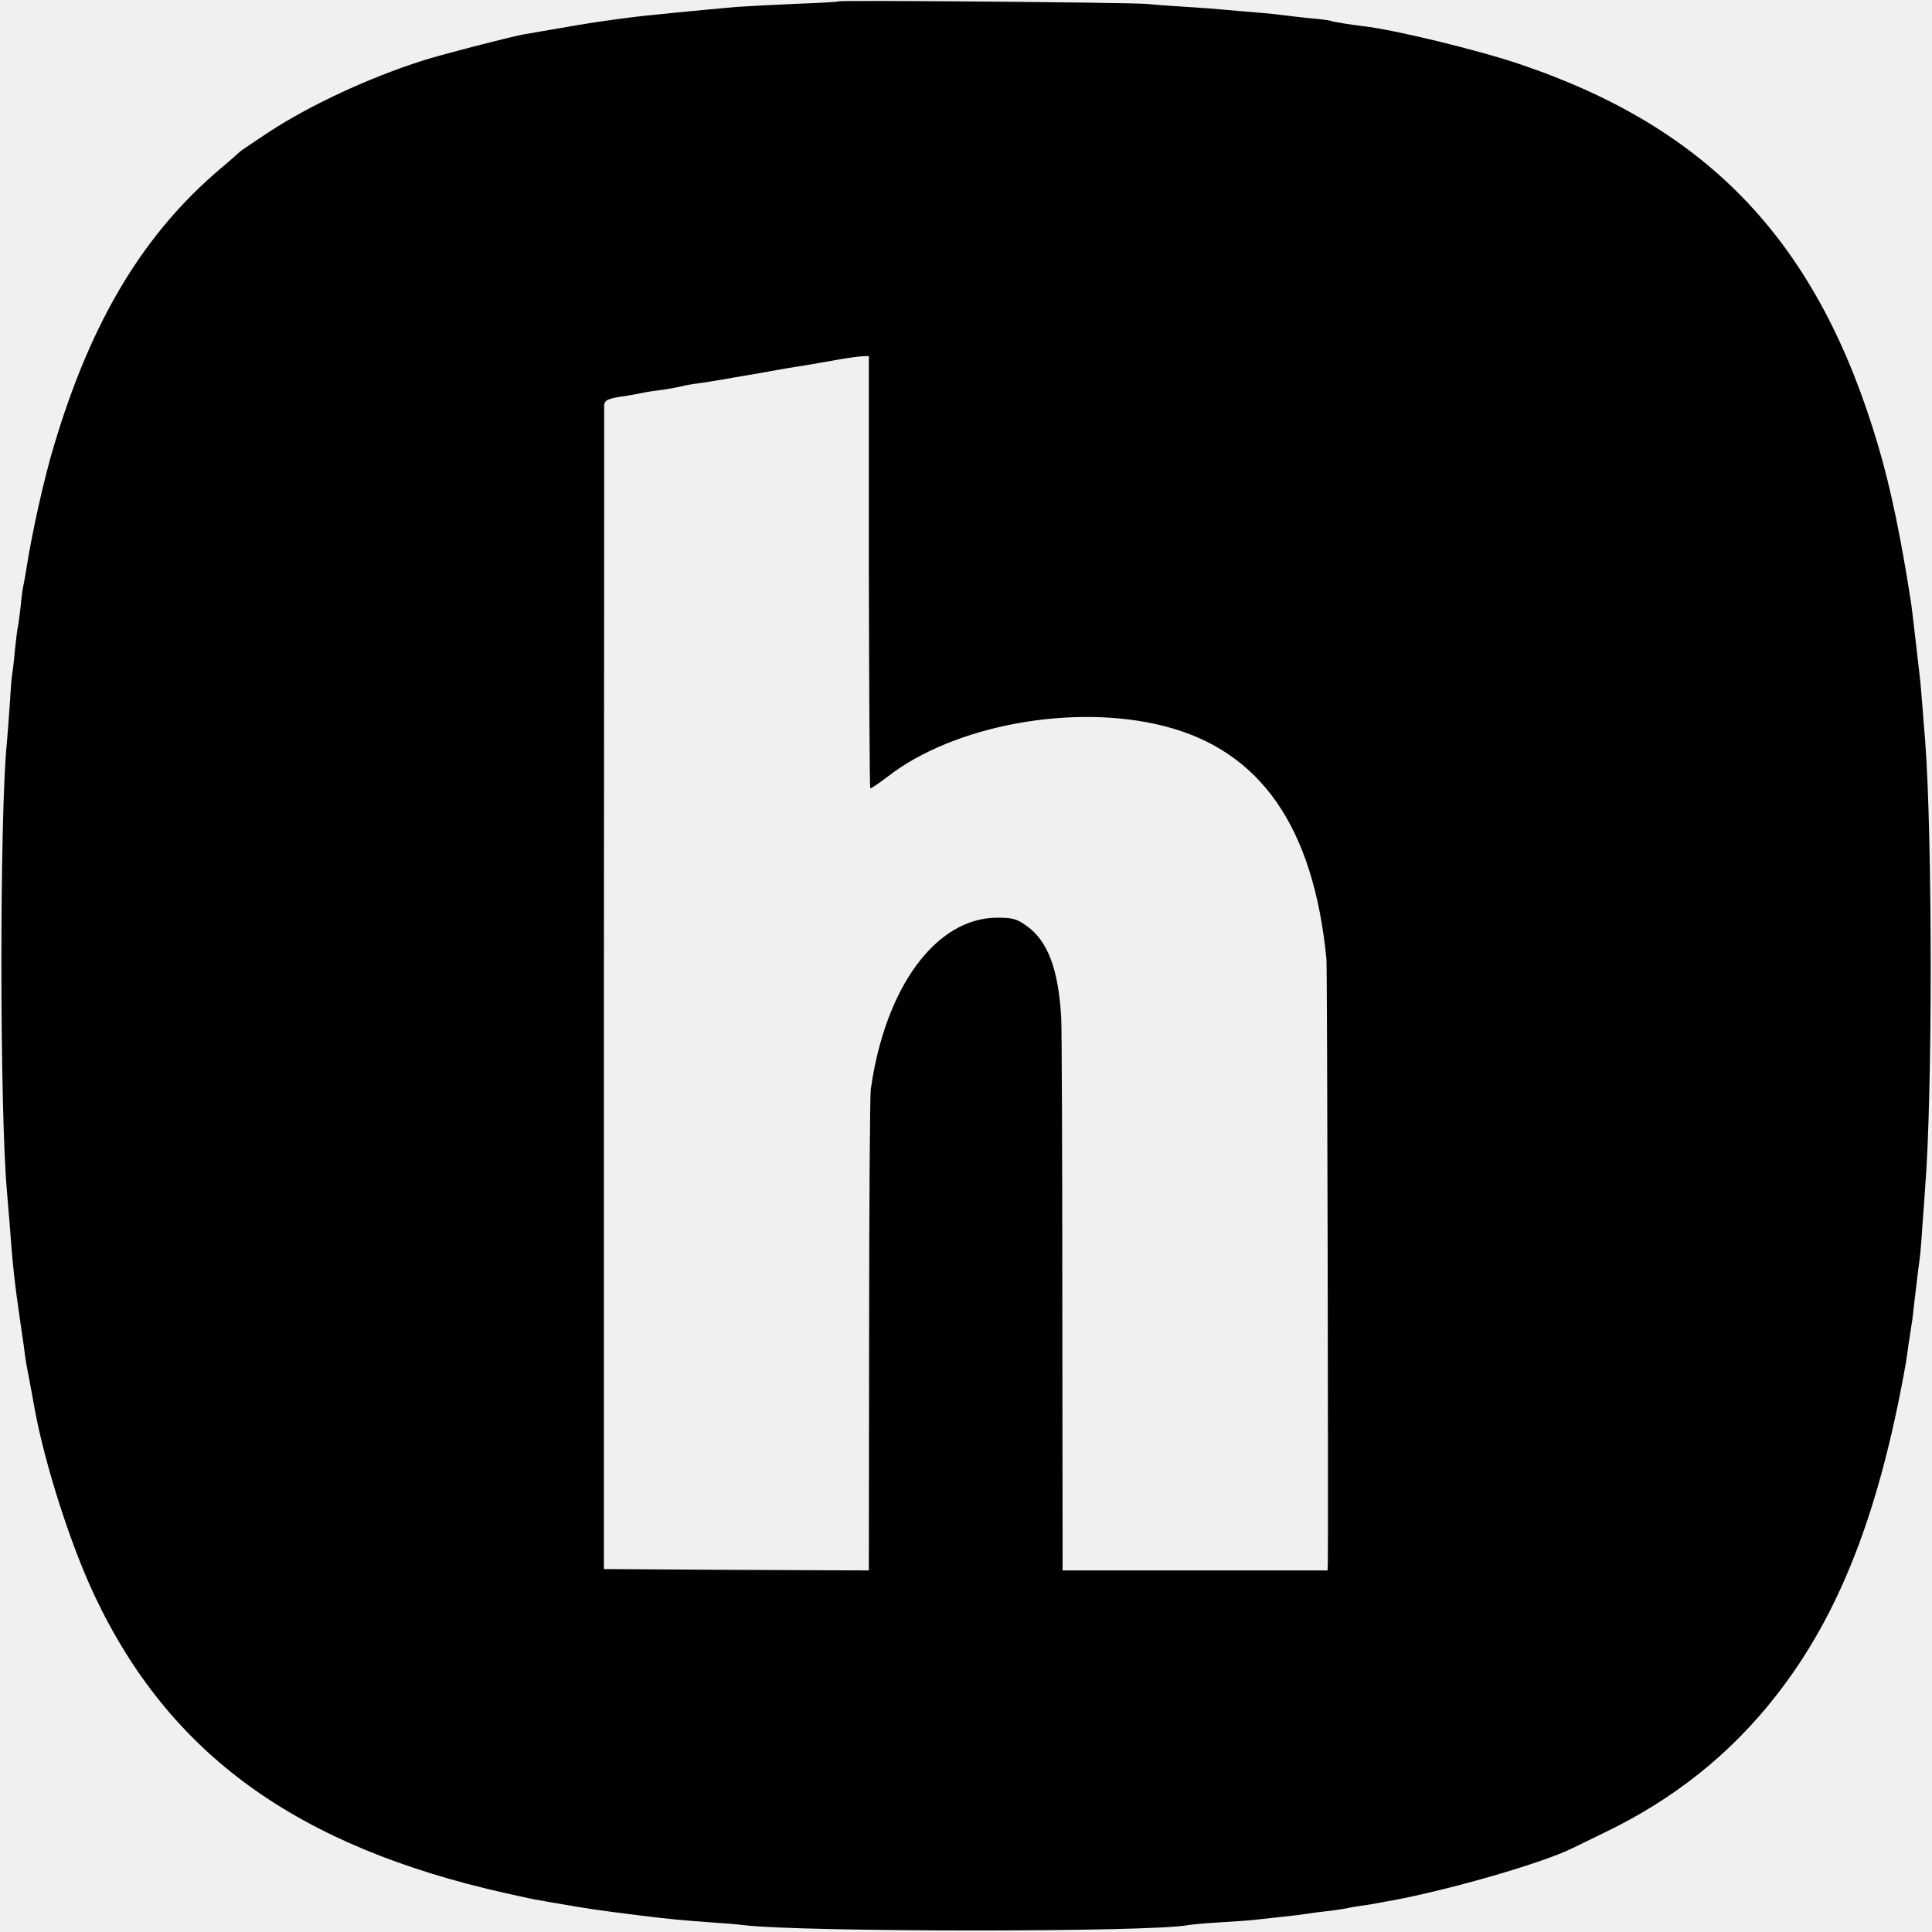
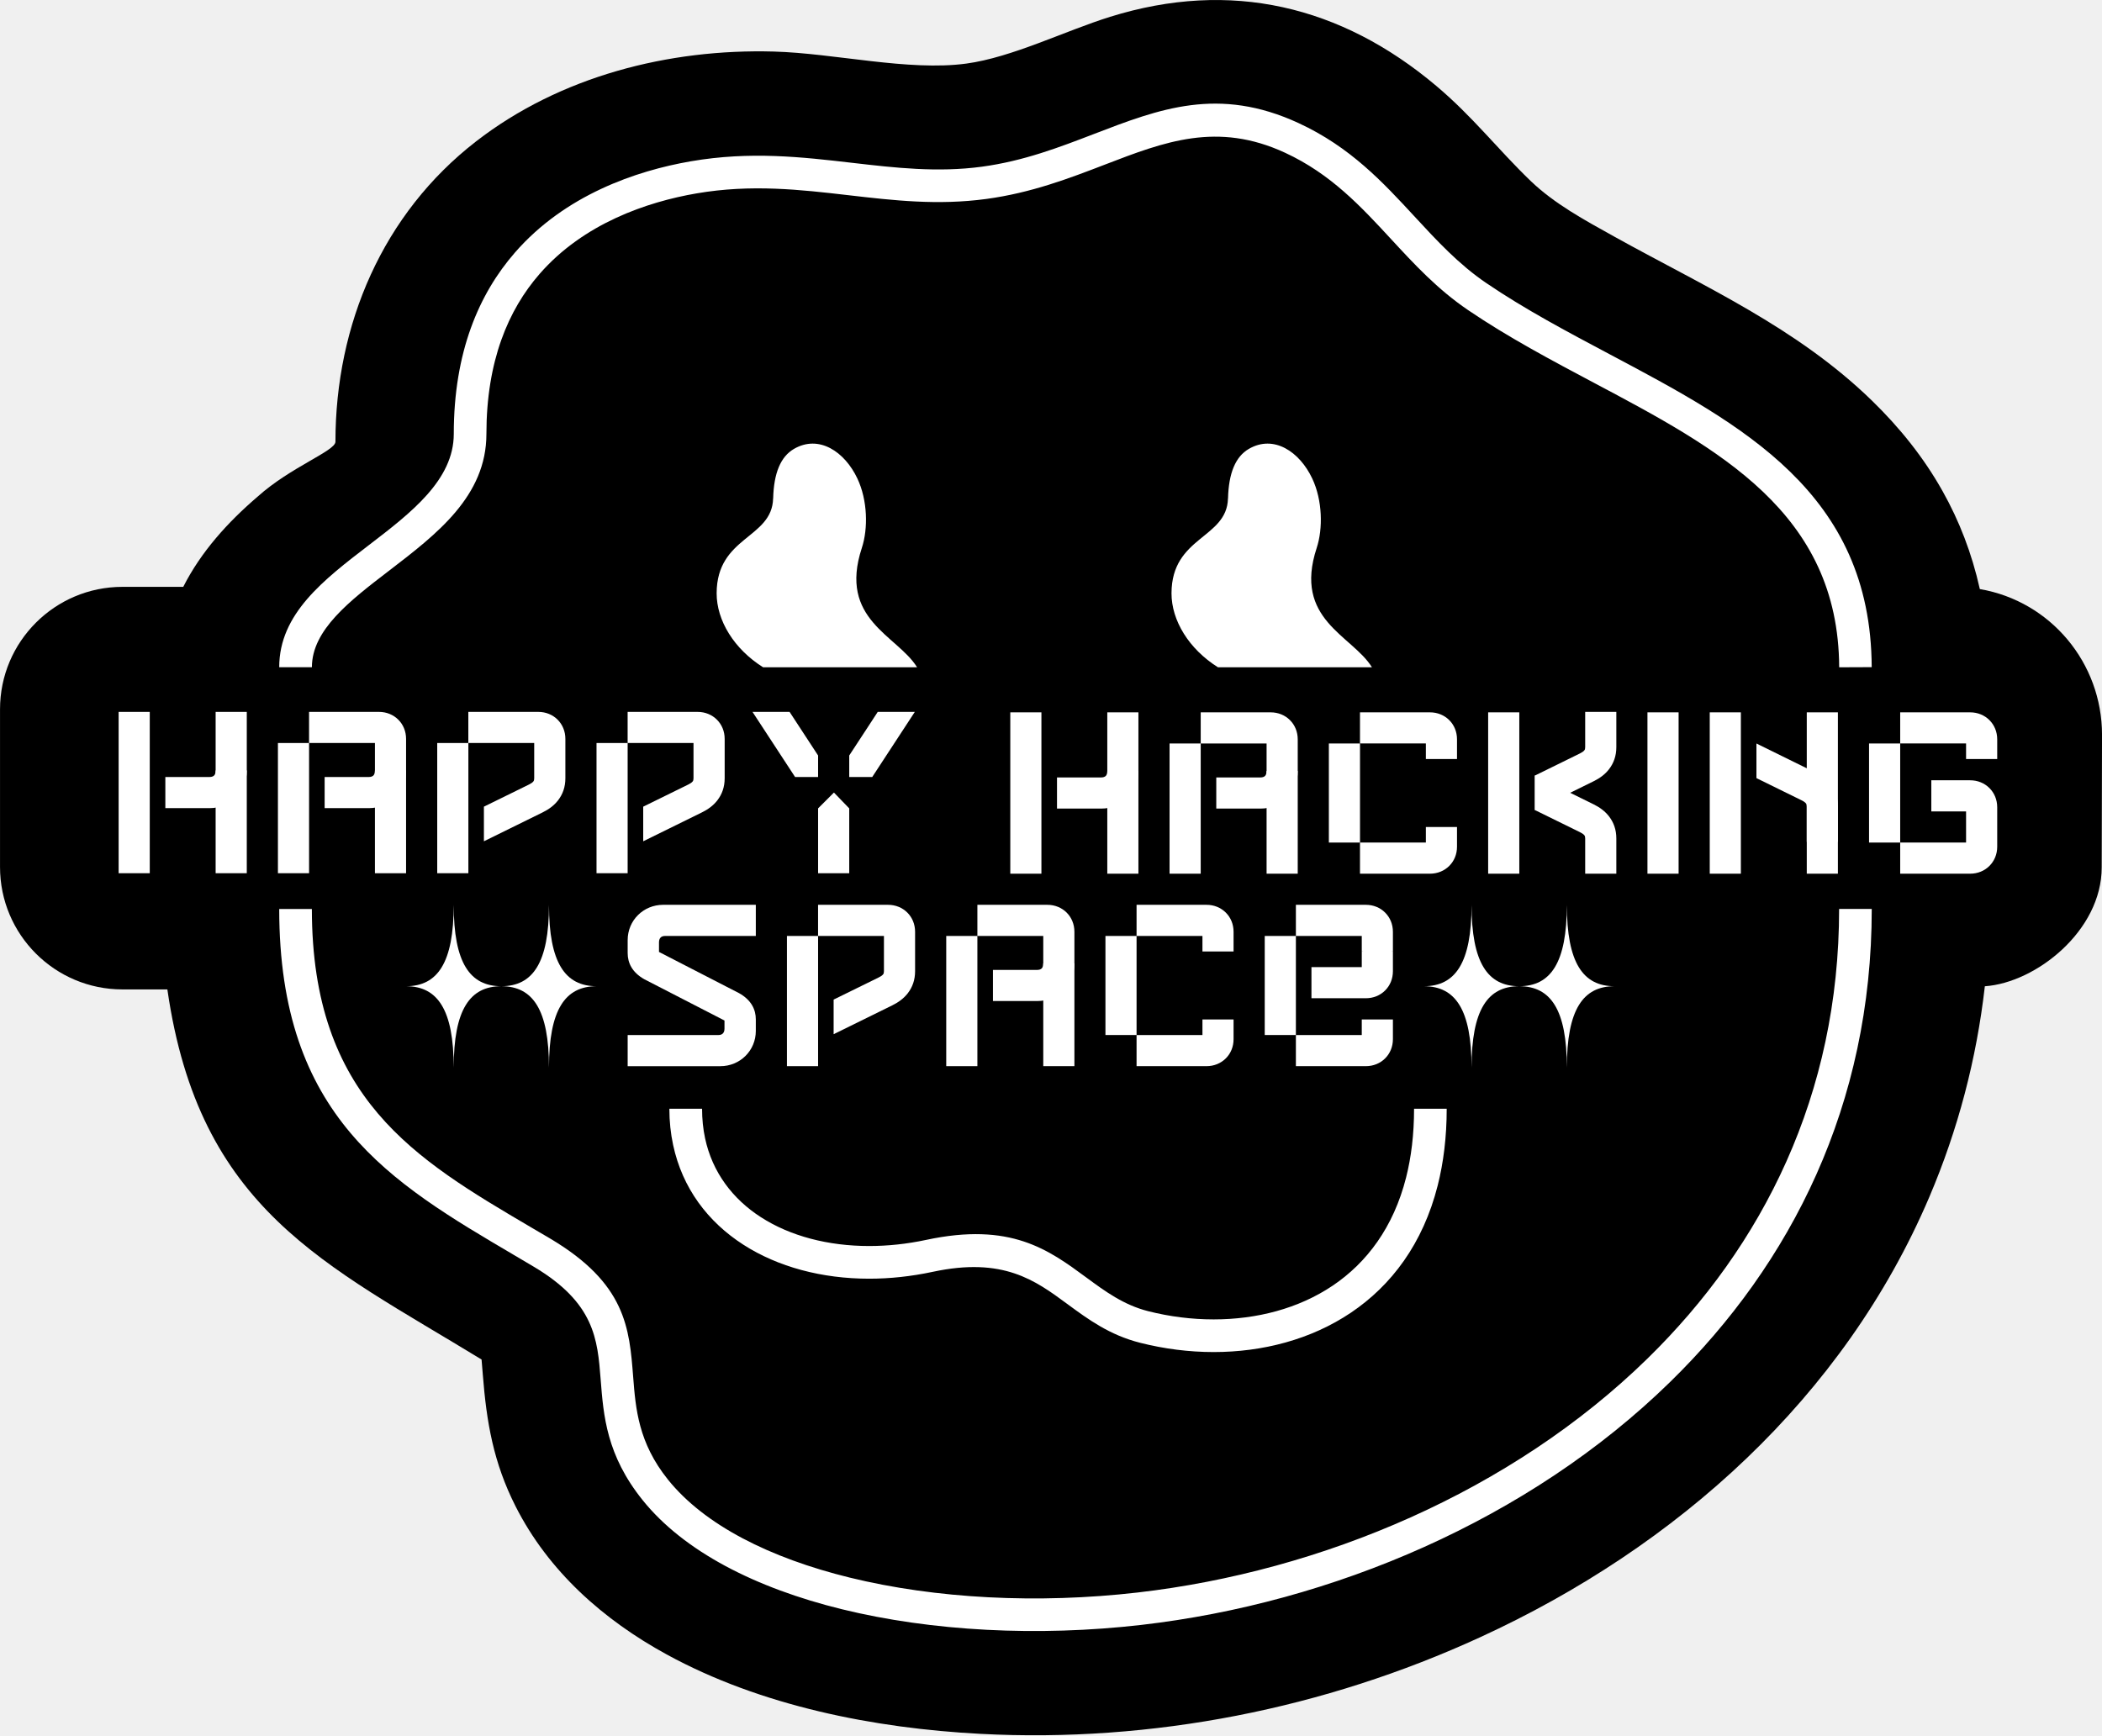
- <svg xmlns="http://www.w3.org/2000/svg" height="933.333" viewBox="0 0 700 700" width="933.333">
-   <path d="m303.8.5c-.2.2-7.3.6-15.9.9-8.6.4-18.1.9-21 1.1-13.4 1.2-35.3 3.3-39.9 4-1.4.2-4.7.6-7.4 1-4.1.5-14.7 2.3-30.1 5-5.2 1-29.7 7.3-36.5 9.5-19.4 6.2-40.7 16.1-55.5 25.8-5.5 3.6-10.2 6.8-10.5 7.1s-3.4 3.1-7 6.1c-27.9 23.6-46.8 54.9-60.3 100-3.7 12.1-8.1 31.9-10.3 46-.3 1.9-.7 4.2-.9 5s-.7 4.2-1 7.5c-.4 3.3-.8 6.7-1 7.5s-.7 4.6-1.1 8.5c-.3 3.8-.8 7.8-1 8.8-.2 1.1-.6 6.2-.9 11.5-.4 5.4-.8 11.3-1 13.2-2.7 26.5-2.6 133.5 0 162.4.2 2.3.6 7.7 1 12.1 1.1 15.1 1.7 20.6 4 36.5.2 1.4.7 4.7 1.1 7.5.3 2.7.8 5.9 1 7 1.3 6.9 2.7 14.3 3 16.2 3.8 20.4 13 49 21.6 67.3 27.2 57.7 73.3 91 149.3 108 7.1 1.6 10 2.2 12 2.5 1.1.2 4.7.9 8 1.4 9.8 1.7 12.3 2.1 28.3 4.1 10.5 1.3 15.7 1.8 25.7 2.5 4.4.3 9.7.7 11.8 1 21.7 2.6 148.3 2.6 161.2 0 1.1-.2 6.3-.7 11.5-1s10.9-.7 12.5-.9c1.7-.2 6.2-.7 10-1.1 3.9-.4 7.9-.9 8.9-1.1 1.1-.2 4.2-.6 7-.9s6-.8 7.1-1c1.1-.3 3.6-.7 5.5-1 1.9-.2 4.7-.7 6.3-1 1.5-.3 3.7-.7 5-.9 21.4-4 55-13.7 65.7-19.1 1.4-.7 6.6-3.2 11.5-5.6 24.9-12 45.4-28.3 61.9-49.4 23-29.3 37.5-66.4 47.1-120.5.1-.8.6-3.7.9-6.3.4-2.7.9-5.6 1-6.5.2-1 .7-4.4 1-7.7 1.5-12.8 1.8-15.1 2.1-17.2.2-1.2.7-6.6 1-12 .4-5.4.9-11.6 1-13.8 2.7-33.3 2.7-126.9 0-162.5-.3-3-.7-8.6-1-12.4s-.7-8.8-1-11c-1.7-15-2.7-23.4-3-25.6-3.6-23.5-7.5-42.4-12-57.5-21.6-73.3-60.8-115-130-138.3-15.4-5.2-45.6-12.5-56.5-13.7-4.2-.5-11.4-1.6-12-2-.3-.1-3.6-.6-7.5-.9-3.8-.4-8.1-.9-9.5-1.1s-5.9-.7-10-1-9.3-.8-11.5-1-8.3-.7-13.5-1-12-.8-15-1.1c-5.9-.5-110.7-1.4-111.2-.9zm11 206.6c.1 43 .3 78.3.5 78.5s3-1.7 6.3-4.2c24-18.7 67.6-26.7 100.3-18.3 34.8 8.9 54 36.4 58.7 84.4.3 3.1.7 206.9.5 218.7l-.1 2.8h-96l-.1-97.3c0-53.4-.2-99.8-.4-102.9-1-17.7-4.9-27.9-12.5-33.3-3.6-2.6-5-3-10.8-3-22.1.1-40.5 25.2-45.7 62.2-.3 2.1-.6 42.2-.6 89.1l-.1 85.2-48-.2-48-.3v-210c.1-115.5.1-210.8.1-211.7.1-1.8 1.5-2.5 7.6-3.3 2.2-.4 4.7-.8 5.5-1s3.5-.7 6-1c3.7-.5 6.9-1 11-2 .3-.1 3-.5 6-.9 3-.5 6.4-1 7.5-1.2s4.7-.9 8-1.4 6.9-1.2 8-1.4c3.8-.7 9-1.6 12.5-2.1 1.9-.3 6.9-1.2 11-1.9 4.1-.8 8.7-1.4 10.1-1.5l2.7-.1z" />
+ <svg xmlns="http://www.w3.org/2000/svg" id="Layer_1" data-name="Layer 1" viewBox="0 0 932 769.51">
+   <path d="M880.06,437.35c-3.69,32.31-11.89,63.58-24.64,93.5-37.89,88.91-111.95,155.14-198.99,195.12-69.23,31.81-145.56,46.89-221.72,42.91-47.13-2.46-97.37-12.38-139.09-35.2-28.09-15.36-52.39-36.83-67.01-65.68-9.83-19.4-12.89-37.26-14.55-58.56-.21-2.6-.4-5.16-.54-6.56-69.4-42.42-125.24-66.29-139.31-164.12h-19.92c-14.99,0-28.56-6.08-38.38-15.9-9.82-9.82-15.9-23.39-15.9-38.38v-69.96c0-14.99,6.08-28.56,15.9-38.38,9.82-9.82,23.4-15.9,38.38-15.9h26.96c7.89-15.58,19.74-28.67,32.93-39.96,14.58-13.17,34.55-20.3,34.55-24.39,0-51.98,20.95-101.12,62.38-133.21,37.27-28.86,85.39-41.12,132.04-39.82,26.83.75,59.63,8.8,85.26,5.34,20.32-2.74,43.73-14.48,63.79-20.74,53.47-16.67,102.46-4.9,144.6,30.61,16.3,13.74,27.18,28.02,41.78,42.09,10.61,10.22,24.12,17.5,36.97,24.65,39.86,22.18,80.93,40.25,114.44,72.84,12.31,11.98,22.98,25.23,31.4,40.28,7.28,13,12.89,27.33,16.44,43.29,31.56,5.43,54.18,32.92,54.18,64.59,0,19.38-.14,39.22-.14,58.87,0,28.01-29.1,51.11-51.8,52.68" />
+   <path d="M123.8,295.89c0-23.7,19.64-38.74,39.85-54.23,18.49-14.17,37.55-28.76,37.55-49.24,0-36.19,11.1-62.04,27.13-80.44,22.2-25.48,53.63-36.26,78.02-40.46,26.37-4.54,49.18-1.9,71.54.69,19.06,2.21,37.78,4.37,57.48,1.71,18.46-2.49,34.44-8.64,49.51-14.44,29.27-11.26,55.39-21.31,90.91-4.89,22.93,10.61,37.31,26.16,51.57,41.6,9.74,10.54,19.43,21.03,31.61,29.31,17.06,11.61,35.92,21.61,54.55,31.5,59.08,31.35,116.03,61.57,116.37,138.85l-14.42.06c-.3-68.62-53.49-96.85-108.67-126.12-19.01-10.09-38.25-20.3-55.96-32.34-13.54-9.21-23.79-20.31-34.1-31.47-13.29-14.38-26.67-28.87-46.99-38.26-30.03-13.89-53.46-4.88-79.71,5.22-15.87,6.11-32.71,12.58-52.74,15.29-21.57,2.91-41.13.65-61.04-1.66-21.35-2.47-43.14-4.99-67.48-.8-21.91,3.77-50.04,13.33-69.54,35.71-13.93,15.99-23.57,38.72-23.57,70.94,0,27.58-21.95,44.4-43.25,60.72-17.31,13.27-34.13,26.16-34.13,42.75h-14.48Z" fill="#fff" />
+   <path d="M829.91,403.09c0,86.65-35.57,157.13-89.39,209.74-62.6,61.19-149.96,98.02-234.5,107.74-45.86,5.27-92.91,2.82-132.76-6.96-38.23-9.39-70.05-25.62-88.35-48.41-15.97-19.89-17.33-37.28-18.59-53.53-1.38-17.76-2.65-33.91-29.73-49.99-6.29-3.73-7.43-4.4-8.64-5.11-54.88-32.29-104.15-61.29-104.15-153.48h14.48c0,83.98,45.87,110.97,96.96,141.04l8.7,5.11c33.57,19.92,35.11,39.65,36.8,61.35,1.1,14.09,2.28,29.18,15.43,45.55,16.2,20.18,45.26,34.77,80.55,43.44,38.19,9.38,83.44,11.71,127.67,6.62,81.6-9.38,165.83-44.85,226.07-103.73,51.16-50.01,84.98-117.02,84.98-199.39h14.47Z" fill="#fff" />
+   <path d="M342.81,221.02c.29-11.19,3.29-18.48,9.18-21.93,11.14-6.51,22.55,1.24,28.15,13.08,4.6,9.71,4.78,22.33,1.99,30.8-10.5,31.88,15.66,38.69,24.49,52.93h-68.28c-12.89-8.1-20.62-20.77-20.59-32.84.08-25.31,24.58-24.12,25.04-42.03" fill="#fff" fill-rule="evenodd" />
+   <path d="M544.49,221.02c.29-11.19,3.29-18.48,9.18-21.93,11.14-6.51,22.55,1.24,28.15,13.08,4.6,9.71,4.78,22.33,1.99,30.8-10.5,31.88,15.66,38.69,24.49,52.93h-68.28c-12.89-8.1-20.62-20.77-20.59-32.84.08-25.31,24.58-24.12,25.04-42.03" fill="#fff" fill-rule="evenodd" />
+   <path d="M311.29,491.67c0,4.65.46,9.01,1.33,13.09,3.23,15.11,12.24,26.95,24.79,35.03,12.96,8.34,29.73,12.76,47.98,12.76,8.22,0,16.69-.89,25.21-2.71,37.53-8.03,54.3,4.32,71.13,16.72,8.23,6.06,16.47,12.13,27.37,14.89,9.45,2.39,19.26,3.64,29.02,3.64,18.95,0,37.59-4.73,52.81-14.99,15.09-10.16,26.93-25.86,32.51-47.91,2.29-9.05,3.54-19.21,3.54-30.52h14.47c0,12.49-1.41,23.82-3.99,34.03-6.54,25.84-20.56,44.34-38.45,56.39-17.76,11.96-39.23,17.48-60.9,17.48-10.91,0-21.91-1.41-32.52-4.09-13.66-3.46-23.04-10.37-32.41-17.26-14.22-10.48-28.38-20.91-59.6-14.23-9.58,2.05-19.06,3.05-28.2,3.05-20.98,0-40.47-5.22-55.79-15.08-15.73-10.12-27.03-25.05-31.13-44.19-1.1-5.12-1.67-10.49-1.67-16.09h14.48Z" fill="#fff" />
+   <rect x="95.61" y="315.69" width="13.81" height="71.54" fill="#fff" />
+   <rect x="52.6" y="315.69" width="13.8" height="71.54" fill="#fff" />
+   <path d="M73.31,344.56h19.61c.88,0,1.61-.24,2.04-.69.41-.42.66-1.16.66-2.2h13.81c0,4.87-1.77,8.92-4.65,11.86-3.07,3.12-7.27,4.84-11.86,4.84h-19.61v-13.81Z" fill="#fff" />
+   <path d="M143.94,344.56h19.6c.88,0,1.61-.24,2.04-.69.41-.42.66-1.16.66-2.2h13.81c0,4.87-1.77,8.92-4.66,11.86-3.07,3.12-7.27,4.84-11.85,4.84h-19.6v-13.81Z" fill="#fff" />
+   <rect x="123.23" y="329.49" width="13.81" height="57.74" fill="#fff" />
+   <path d="M166.24,387.23v-57.74h-29.21v-13.8h31.01c3.37,0,6.36,1.26,8.56,3.45,2.16,2.16,3.45,5.11,3.45,8.55v59.54h-13.81Z" fill="#fff" />
+   <rect x="193.86" y="329.49" width="13.81" height="57.74" fill="#fff" />
+   <path d="M207.66,315.69h31.02c3.37,0,6.36,1.26,8.56,3.45,2.15,2.16,3.44,5.11,3.44,8.55v17.43c0,3.93-1.19,7.1-3.19,9.72-1.81,2.38-4.2,4.09-6.9,5.42l-26.03,12.81v-15.35l.14-.07,19.84-9.75c.88-.43,1.59-.9,1.99-1.42.21-.27.33-.71.33-1.36v-15.63h-29.21v-13.8Z" fill="#fff" />
+   <polygon points="376.54 358.48 376.54 387.23 362.73 387.23 362.73 358.48 369.76 351.46 376.54 358.48" fill="#fff" />
+   <polygon points="350.09 315.69 362.73 335.02 362.73 344.56 352.53 344.56 338 322.34 333.65 315.69 350.09 315.69" fill="#fff" />
+   <rect x="264.49" y="329.49" width="13.8" height="57.74" fill="#fff" />
+   <path d="M278.29,315.69h31.02c3.37,0,6.36,1.26,8.56,3.45,2.16,2.16,3.44,5.11,3.44,8.55v17.43c0,3.93-1.19,7.1-3.19,9.72-1.81,2.38-4.2,4.09-6.9,5.42l-26.03,12.81v-15.35l.14-.07,19.84-9.75c.88-.43,1.59-.9,1.99-1.42.21-.27.33-.71.33-1.36v-15.63h-29.21v-13.8Z" fill="#fff" />
+   <polygon points="389.18 315.69 385.63 321.13 376.54 335.02 376.54 344.56 386.74 344.56 405.62 315.69 389.18 315.69" fill="#fff" />
+   <rect x="490.96" y="315.89" width="13.8" height="71.55" fill="#fff" />
+   <rect x="447.95" y="315.89" width="13.8" height="71.55" fill="#fff" />
+   <path d="M468.65,344.76h19.61c.88,0,1.61-.24,2.04-.69.41-.42.67-1.16.67-2.2h13.8c0,4.87-1.77,8.91-4.65,11.86-3.07,3.12-7.27,4.84-11.85,4.84h-19.61v-13.8Z" fill="#fff" />
+   <path d="M539.28,344.76h19.6c.88,0,1.61-.24,2.04-.69.41-.42.66-1.16.66-2.2h13.81c0,4.87-1.77,8.91-4.66,11.86-3.07,3.12-7.27,4.84-11.85,4.84h-19.6v-13.8Z" fill="#fff" />
+   <rect x="518.57" y="329.7" width="13.81" height="57.74" fill="#fff" />
+   <path d="M561.59,387.44v-57.74h-29.21v-13.81h31.01c3.37,0,6.37,1.26,8.56,3.45,2.16,2.16,3.45,5.11,3.45,8.55v59.54h-13.81Z" fill="#fff" />
+   <rect x="589.2" y="329.7" width="13.81" height="43.93" fill="#fff" />
+   <path d="M603.01,315.89h31.01c3.37,0,6.36,1.26,8.56,3.45,2.16,2.16,3.44,5.11,3.44,8.55v8.7h-13.81v-6.9h-29.21v-13.81Z" fill="#fff" />
+   <rect x="659.83" y="315.89" width="13.81" height="71.55" fill="#fff" />
+   <path d="M716.66,387.44v-15.63c0-3.93-1.19-7.1-3.19-9.72-1.81-2.37-4.2-4.09-6.9-5.42l-26.03-12.81v15.35l.15.07,19.84,9.75c.88.43,1.59.9,1.99,1.42.21.27.33.71.33,1.36v15.63h13.8Z" fill="#fff" />
+   <path d="M603.01,387.44h31.01c3.37,0,6.36-1.26,8.56-3.45,2.16-2.16,3.44-5.11,3.44-8.55v-8.71h-13.81v6.9h-29.21v13.81Z" fill="#fff" />
+   <path d="M716.66,315.69v15.63c0,3.93-1.19,7.1-3.19,9.73-1.81,2.37-4.2,4.09-6.9,5.41l-26.03,12.81v-15.34l.15-.07,19.84-9.75c.88-.43,1.59-.9,1.99-1.43.21-.27.33-.71.33-1.36v-15.63h13.8Z" fill="#fff" />
+   <rect x="730.46" y="315.89" width="13.81" height="71.55" fill="#fff" />
+   <rect x="758.08" y="315.89" width="13.8" height="71.55" fill="#fff" />
+   <path d="M814.9,373.29v-15.63c0-3.93-1.19-7.1-3.19-9.72-1.81-2.37-4.2-4.09-6.9-5.42l-26.03-12.81v15.35l.15.07,19.84,9.75c.88.43,1.59.9,1.99,1.43.21.27.33.71.33,1.36v15.63h13.8Z" fill="#fff" />
+   <rect x="801.1" y="315.89" width="13.8" height="71.55" fill="#fff" />
+   <rect x="828.71" y="329.7" width="13.81" height="43.93" fill="#fff" />
+   <path d="M842.52,315.89h31.01c3.37,0,6.37,1.26,8.56,3.45,2.16,2.16,3.45,5.11,3.45,8.55v8.7h-13.81v-6.9h-29.21v-13.81Z" fill="#fff" />
+   <path d="M842.52,387.44h31.01c3.37,0,6.37-1.26,8.56-3.45,2.16-2.16,3.45-5.11,3.45-8.55v-8.71h-13.81v6.9h-29.21v13.81Z" fill="#fff" />
+   <path d="M856.32,346.02h17.21c3.37,0,6.37,1.26,8.56,3.45,2.16,2.16,3.45,5.11,3.45,8.55v8.7l-6.92,4.66-6.89-4.66v-6.9h-15.41v-13.8Z" fill="#fff" />
+   <rect x="348.92" y="415.05" width="13.81" height="57.74" fill="#fff" />
+   <path d="M362.73,401.24h31.01c3.37,0,6.36,1.26,8.56,3.45,2.16,2.16,3.44,5.11,3.44,8.55v17.43c0,3.93-1.19,7.1-3.19,9.72-1.81,2.37-4.2,4.09-6.9,5.42l-26.03,12.81v-15.35l.15-.07,19.84-9.75c.88-.43,1.59-.9,1.99-1.42.21-.27.33-.71.33-1.36v-15.63h-29.21v-13.81Z" fill="#fff" />
+   <path d="M440.26,430.11h19.6c.88,0,1.61-.24,2.04-.69.41-.42.66-1.16.66-2.2h13.81c0,4.87-1.77,8.91-4.66,11.85-3.06,3.12-7.27,4.84-11.85,4.84h-19.6v-13.8Z" fill="#fff" />
+   <rect x="419.55" y="415.05" width="13.81" height="57.74" fill="#fff" />
+   <path d="M462.57,472.79v-57.74h-29.21v-13.81h31.02c3.36,0,6.36,1.26,8.56,3.45,2.16,2.16,3.44,5.11,3.44,8.55v59.54h-13.81Z" fill="#fff" />
+   <rect x="490.14" y="415.05" width="13.8" height="43.93" fill="#fff" />
+   <path d="M503.94,401.24h31.01c3.37,0,6.36,1.26,8.56,3.45,2.16,2.16,3.44,5.11,3.44,8.55v8.7h-13.8v-6.9h-29.21v-13.81Z" fill="#fff" />
+   <path d="M503.94,472.79h31.01c3.37,0,6.36-1.26,8.56-3.45,2.16-2.16,3.44-5.11,3.44-8.55v-8.71h-13.8v6.9h-29.21v13.81Z" fill="#fff" />
+   <rect x="560.77" y="415.05" width="13.81" height="43.93" fill="#fff" />
+   <path d="M574.58,472.79h31.01c3.37,0,6.37-1.26,8.56-3.45,2.16-2.16,3.45-5.11,3.45-8.55v-8.71h-13.81v6.9h-29.21v13.81Z" fill="#fff" />
+   <path d="M574.58,401.24h31.01c3.37,0,6.37,1.26,8.56,3.45,2.16,2.16,3.45,5.11,3.45,8.55v8.7h-13.81v-6.9h-29.21v-13.81Z" fill="#fff" />
+   <path d="M581.48,442.67h24.11c3.37,0,6.37-1.26,8.56-3.45,2.16-2.16,3.45-5.11,3.45-8.55v-8.71l-7.22-3.05-6.59,3.05v6.9h-22.31v13.81Z" fill="#fff" />
+   <path d="M335.12,415.05h-40.23c-1.87,0-2.7,1.1-2.7,2.89v4.2l29.54,15.21,5.99,3.08c5.41,3.04,7.4,7.26,7.4,11.62v5.1c0,8.76-6.99,15.65-15.73,15.65h-41.09v-13.81h40.23c1.83,0,2.7-1.08,2.7-2.84v-3.6l-29.54-15.21-5.99-3.08c-5.41-3.04-7.4-7.25-7.4-11.62v-5.75c0-8.76,6.99-15.65,15.73-15.65h41.09v13.81Z" fill="#fff" />
+   <path d="M264.53,437.34c-13.97,0-21.12-10.4-21.12-36.1,0,25.7-7.15,36.1-21.12,36.1,13.97,0,21.12,10.4,21.12,36.1,0-25.7,7.15-36.1,21.12-36.1" fill="#fff" fill-rule="evenodd" />
+   <path d="M180.05,437.34c13.97,0,21.12-10.4,21.12-36.1,0,25.7,7.15,36.1,21.12,36.1-13.97,0-21.12,10.4-21.12,36.1,0-25.7-7.15-36.1-21.12-36.1" fill="#fff" fill-rule="evenodd" />
+   <path d="M631.35,437.34c13.97,0,21.12-10.4,21.12-36.1,0,25.7,7.15,36.1,21.12,36.1-13.97,0-21.12,10.4-21.12,36.1,0-25.7-7.15-36.1-21.12-36.1" fill="#fff" fill-rule="evenodd" />
+   <path d="M715.84,437.34c-13.97,0-21.12-10.4-21.12-36.1,0,25.7-7.15,36.1-21.12,36.1,13.97,0,21.12,10.4,21.12,36.1,0-25.7,7.15-36.1,21.12-36.1" fill="#fff" fill-rule="evenodd" />
</svg>
